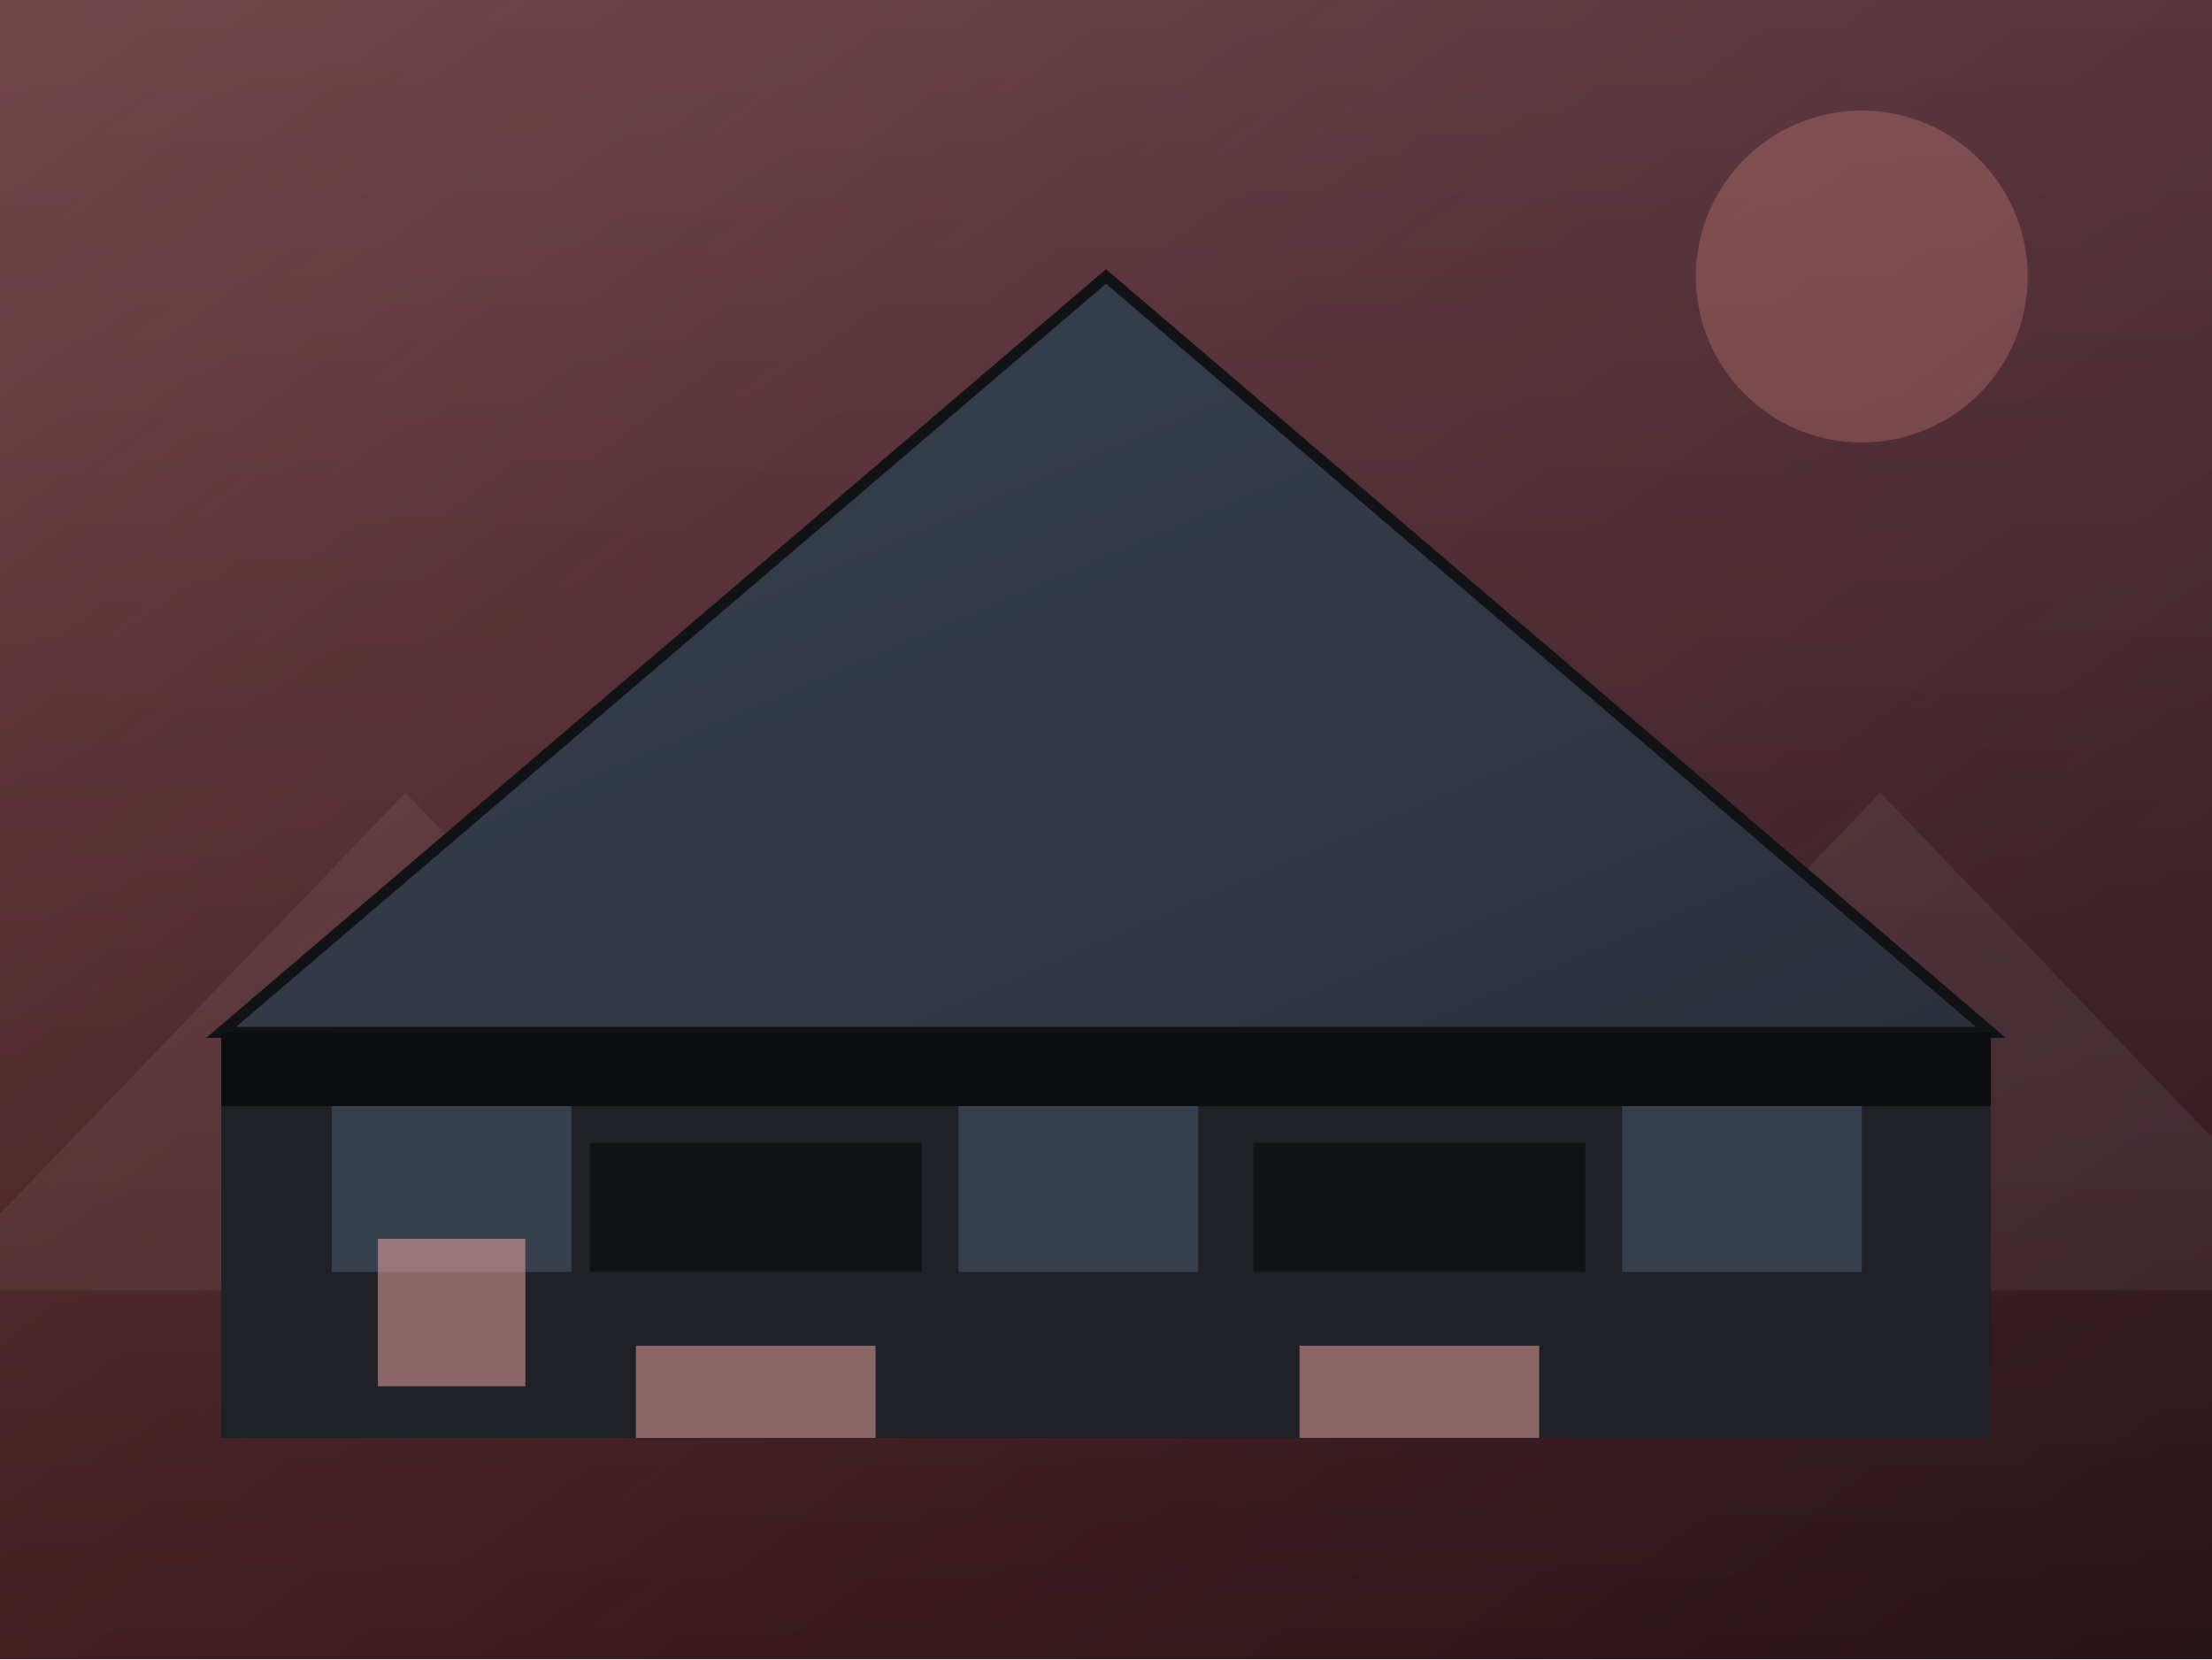
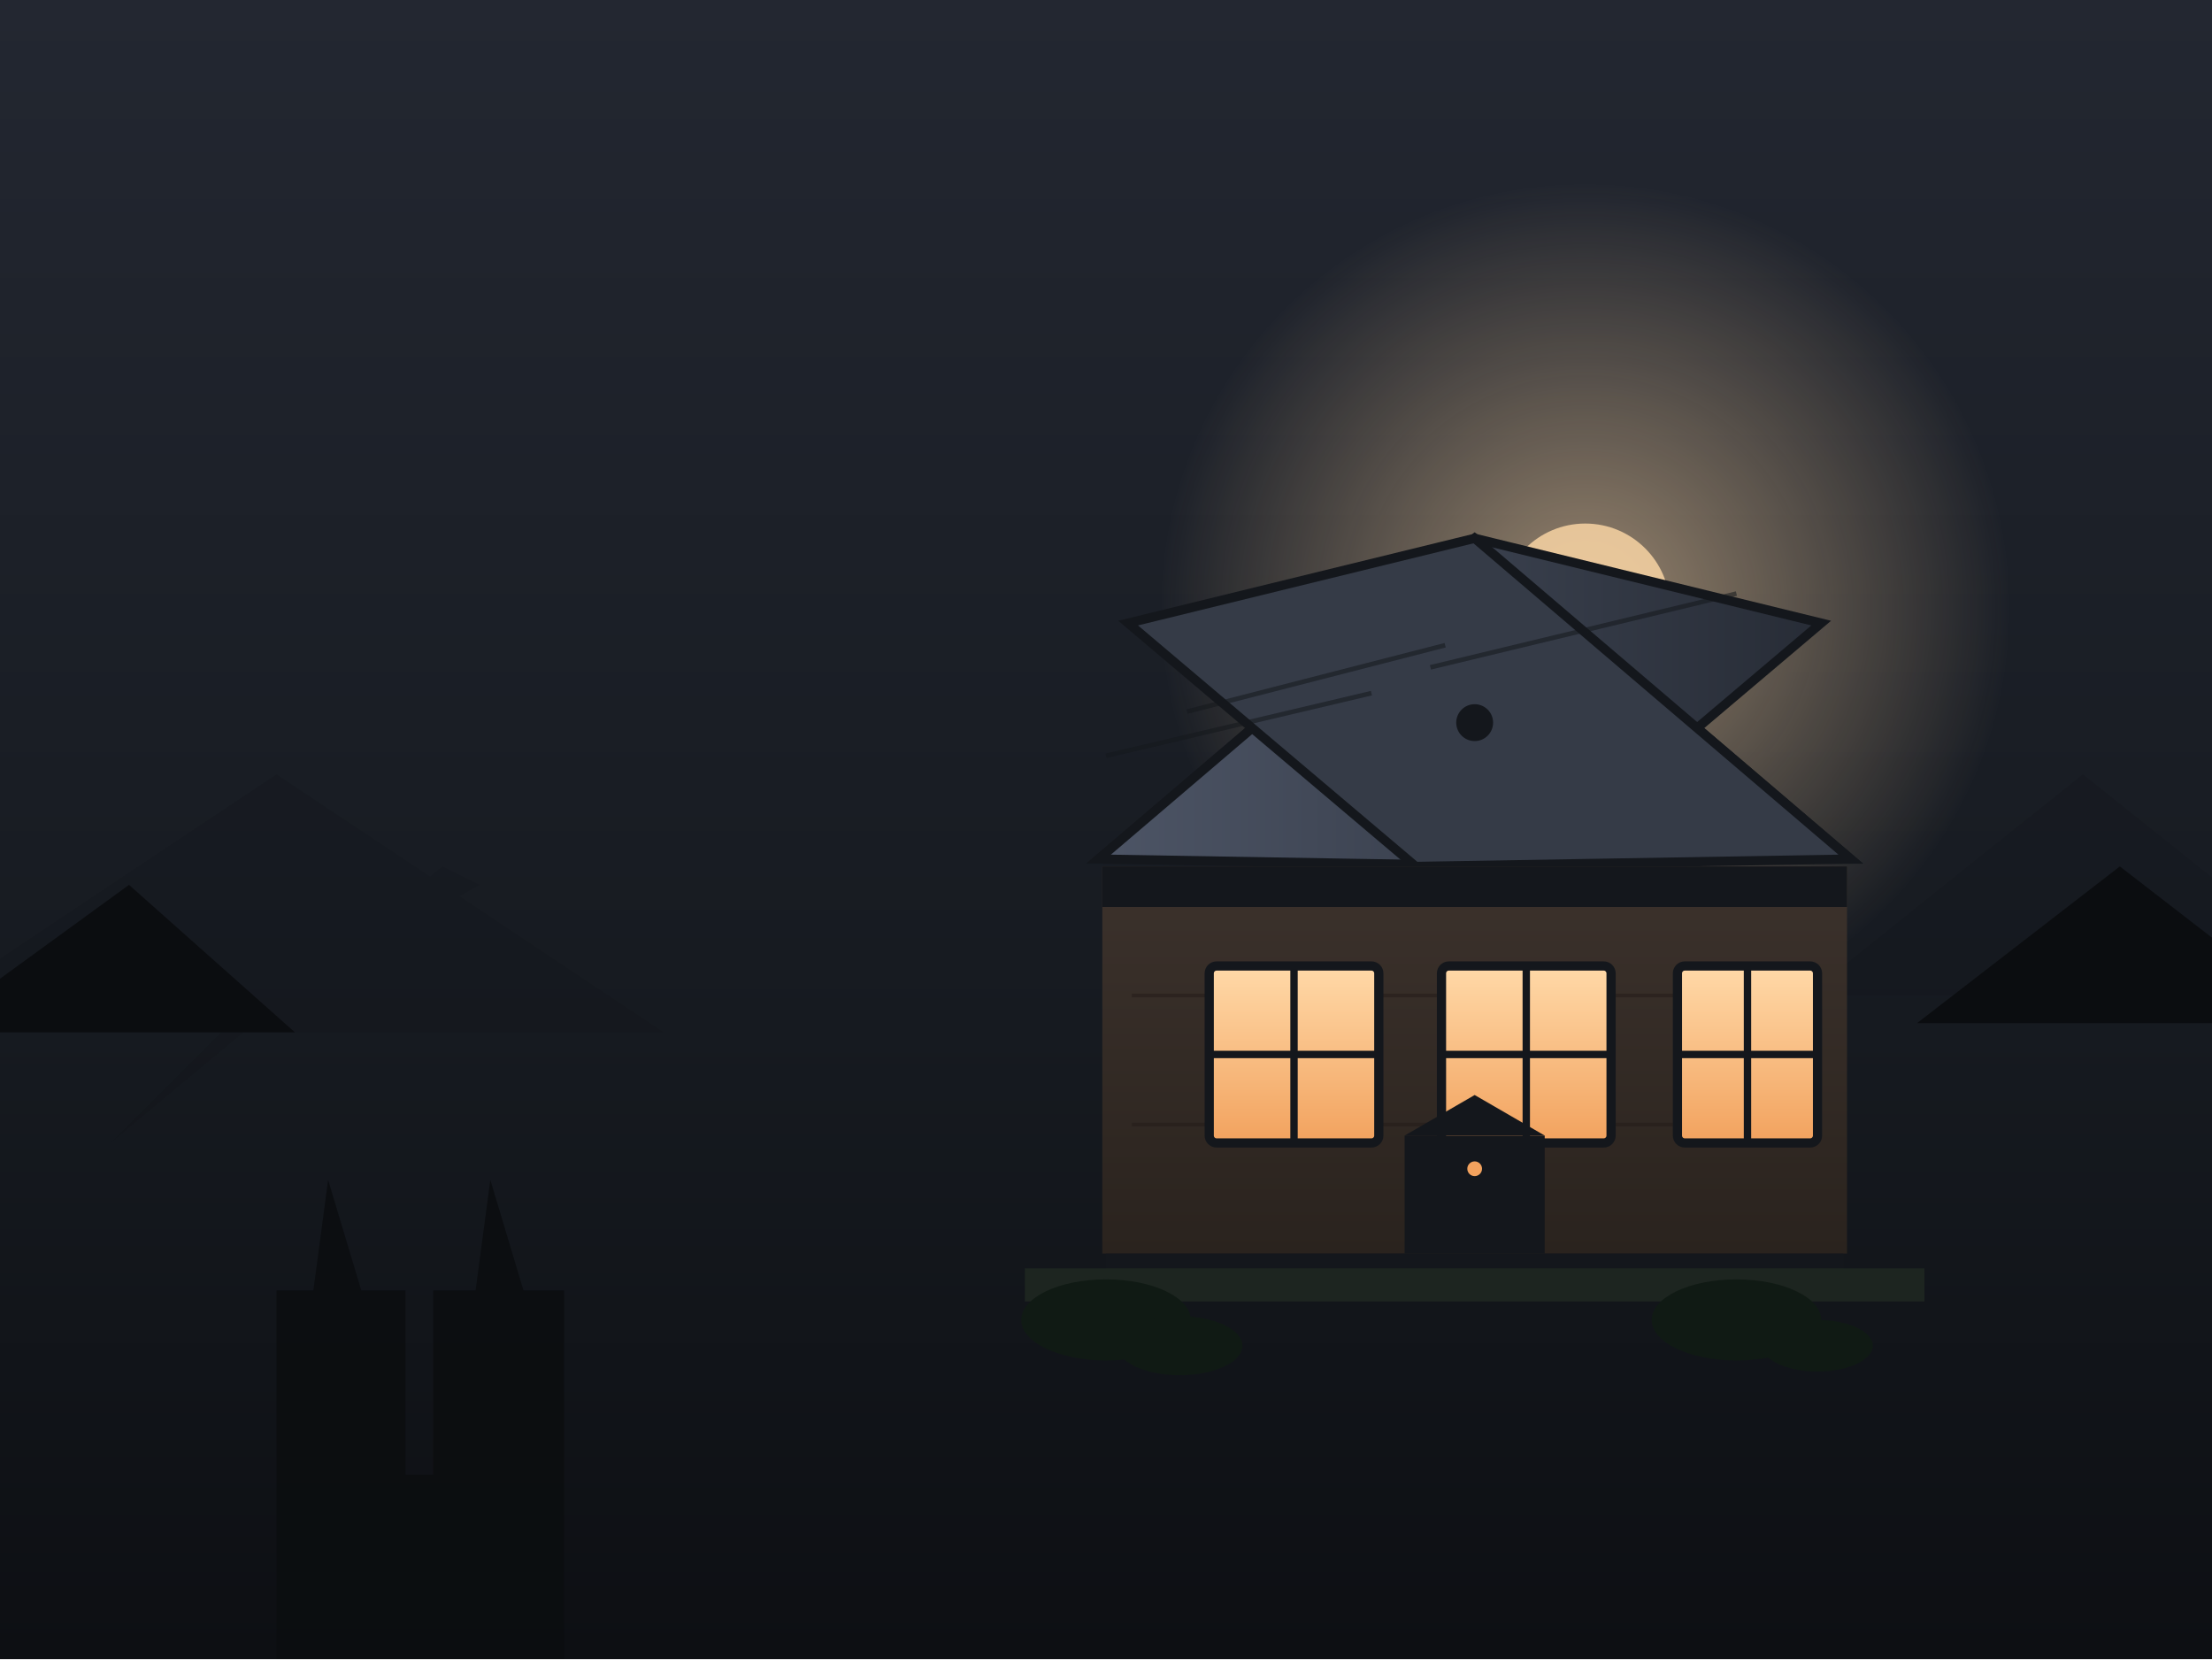
<svg xmlns="http://www.w3.org/2000/svg" width="1200" height="900" viewBox="0 0 1200 900" preserveAspectRatio="xMidYMid slice">
  <defs>
-     <linearGradient id="sky" x1="0" y1="0" x2="0" y2="1">
-       <stop offset="0" stop-color="#2b303b" />
-       <stop offset="1" stop-color="#101216" />
+     <linearGradient id="hr-sky" x1="0" y1="0" x2="0" y2="1">
+       <stop offset="0" stop-color="#232731" />
+       <stop offset="0.62" stop-color="#161a20" />
+       <stop offset="1" stop-color="#0d0f13" />
    </linearGradient>
-     <linearGradient id="roof" x1="0" y1="0" x2="1" y2="1">
-       <stop offset="0" stop-color="#3a4250" />
-       <stop offset="1" stop-color="#2b303b" />
+     <radialGradient id="hr-sun" cx="0.5" cy="0.5" r="0.5">
+       <stop offset="0" stop-color="#ffd9a8" stop-opacity="0.55" />
+       <stop offset="1" stop-color="#ffd9a8" stop-opacity="0" />
+     </radialGradient>
+     <linearGradient id="hr-wall" x1="0" y1="0" x2="0" y2="1">
+       <stop offset="0" stop-color="#3c322c" />
+       <stop offset="1" stop-color="#2a231e" />
    </linearGradient>
-     <linearGradient id="warm" x1="0" y1="0" x2="1" y2="1">
-       <stop offset="0" stop-color="#f4726a" stop-opacity="0.35" />
-       <stop offset="1" stop-color="#e0202a" stop-opacity="0.12" />
+     <linearGradient id="hr-roof" x1="0" y1="0" x2="0" y2="1">
+       <stop offset="0" stop-color="#4d5566" />
+       <stop offset="1" stop-color="#2c313c" />
+     </linearGradient>
+     <linearGradient id="hr-roof-r" x1="0" y1="0" x2="1" y2="0">
+       <stop offset="0" stop-color="#4d5566" />
+       <stop offset="1" stop-color="#272c36" />
+     </linearGradient>
+     <linearGradient id="hr-window" x1="0" y1="0" x2="0" y2="1">
+       <stop offset="0" stop-color="#ffd9a8" />
+       <stop offset="1" stop-color="#f2a25e" />
    </linearGradient>
  </defs>
-   <rect width="1200" height="900" fill="url(#sky)" />
-   <circle cx="1010" cy="150" r="90" fill="#f9aea8" opacity="0.25" />
-   <rect width="1200" height="900" fill="url(#warm)" />
-   <g opacity="0.06">
-     <path d="M-40 700 L220 430 L480 700 Z" fill="#fff" />
-     <path d="M380 620 L620 360 L860 620 Z" fill="#fff" />
-     <path d="M760 700 L1020 430 L1280 700 Z" fill="#fff" />
+   <rect width="1200" height="900" fill="url(#hr-sky)" />
+   <circle cx="860" cy="330" r="230" fill="url(#hr-sun)" />
+   <circle cx="860" cy="330" r="46" fill="#ffd9a8" opacity="0.8" />
+   <g opacity="0.16" fill="#0c0e11">
+     <path d="M-60 560 L150 420 L360 560 Z" />
+     <path d="M60 620 L240 470 L260 480 L120 560 Z" />
+     <path d="M980 540 L1130 420 L1280 540 Z" />
  </g>
-   <path d="M120 560 L600 150 L1080 560 Z" fill="url(#roof)" stroke="#101216" stroke-width="6" />
-   <rect x="120" y="560" width="960" height="220" fill="#1f2126" />
-   <path d="M120 560 L1080 560 L1080 600 L120 600 Z" fill="#0c0d10" />
-   <g fill="#3a4250">
-     <rect x="180" y="600" width="130" height="90" opacity="0.9" />
-     <rect x="520" y="600" width="130" height="90" opacity="0.9" />
-     <rect x="880" y="600" width="130" height="90" opacity="0.9" />
+   <g fill="#0b0d10">
+     <path d="M-40 560 L70 480 L160 560 Z" />
+     <path d="M1040 555 L1150 470 L1260 555 Z" />
  </g>
-   <rect x="320" y="620" width="180" height="70" fill="#101216" />
-   <rect x="680" y="620" width="180" height="70" fill="#101216" />
-   <g fill="#f9aea8" opacity="0.5">
-     <rect x="345" y="730" width="130" height="50" />
-     <rect x="705" y="730" width="130" height="50" />
-     <rect x="205" y="672" width="80" height="80" />
+   <path d="M596 466 L800 292 L1004 466 Z" fill="url(#hr-roof)" stroke="#14171c" stroke-width="5" />
+   <path d="M800 292 L988 338 L832 470 L596 466 Z" fill="url(#hr-roof-r)" stroke="#14171c" stroke-width="5" />
+   <path d="M800 292 L612 338 L768 470 L1004 466 Z" fill="#353b47" stroke="#14171c" stroke-width="5" />
+   <g stroke="#14171c" stroke-width="2.5" opacity="0.55">
+     <path d="M644 386 L784 350" />
+     <path d="M776 362 L942 322" />
+     <path d="M600 410 L744 376" />
+   </g>
+   <circle cx="800" cy="392" r="10" fill="#14171c" />
+   <rect x="598" y="470" width="404" height="210" fill="url(#hr-wall)" />
+   <path d="M598 470 L1002 470 L1002 492 L598 492 Z" fill="#14171c" />
+   <g stroke="#241d19" stroke-width="2" opacity="0.6">
+     <path d="M614 540 L986 540" />
+     <path d="M614 610 L986 610" />
+   </g>
+   <rect x="656" y="524" width="92" height="96" rx="4" fill="url(#hr-window)" />
+   <rect x="656" y="524" width="92" height="96" rx="4" fill="none" stroke="#14171c" stroke-width="5" />
+   <path d="M702 524 L702 620 M656 572 L748 572" stroke="#14171c" stroke-width="4" />
+   <rect x="782" y="524" width="92" height="96" rx="4" fill="url(#hr-window)" />
+   <rect x="782" y="524" width="92" height="96" rx="4" fill="none" stroke="#14171c" stroke-width="5" />
+   <path d="M828 524 L828 620 M782 572 L874 572" stroke="#14171c" stroke-width="4" />
+   <rect x="910" y="524" width="76" height="96" rx="4" fill="url(#hr-window)" />
+   <rect x="910" y="524" width="76" height="96" rx="4" fill="none" stroke="#14171c" stroke-width="5" />
+   <path d="M948 524 L948 620 M910 572 L986 572" stroke="#14171c" stroke-width="4" />
+   <rect x="762" y="616" width="76" height="64" fill="#14171c" />
+   <polygon points="762,616 800,594 838,616" fill="#14171c" />
+   <circle cx="800" cy="634" r="4" fill="#f2a25e" />
+   <rect x="600" y="680" width="400" height="8" fill="#14171c" />
+   <path d="M556 688 L1044 688 L1044 706 L556 706 Z" fill="#1d2520" />
+   <g fill="#0b0d10">
+     <path d="M150 900 L150 700 L170 700 L178 640 L196 700 L220 700 L220 800 L235 800 L235 700 L258 700 L266 640 L284 700 L306 700 L306 900 Z" opacity="0.9" />
+   </g>
+   <g fill="#101a14">
+     <ellipse cx="600" cy="716" rx="46" ry="22" />
+     <ellipse cx="640" cy="730" rx="34" ry="16" />
+     <ellipse cx="942" cy="716" rx="46" ry="22" />
+     <ellipse cx="986" cy="730" rx="30" ry="14" />
  </g>
</svg>
